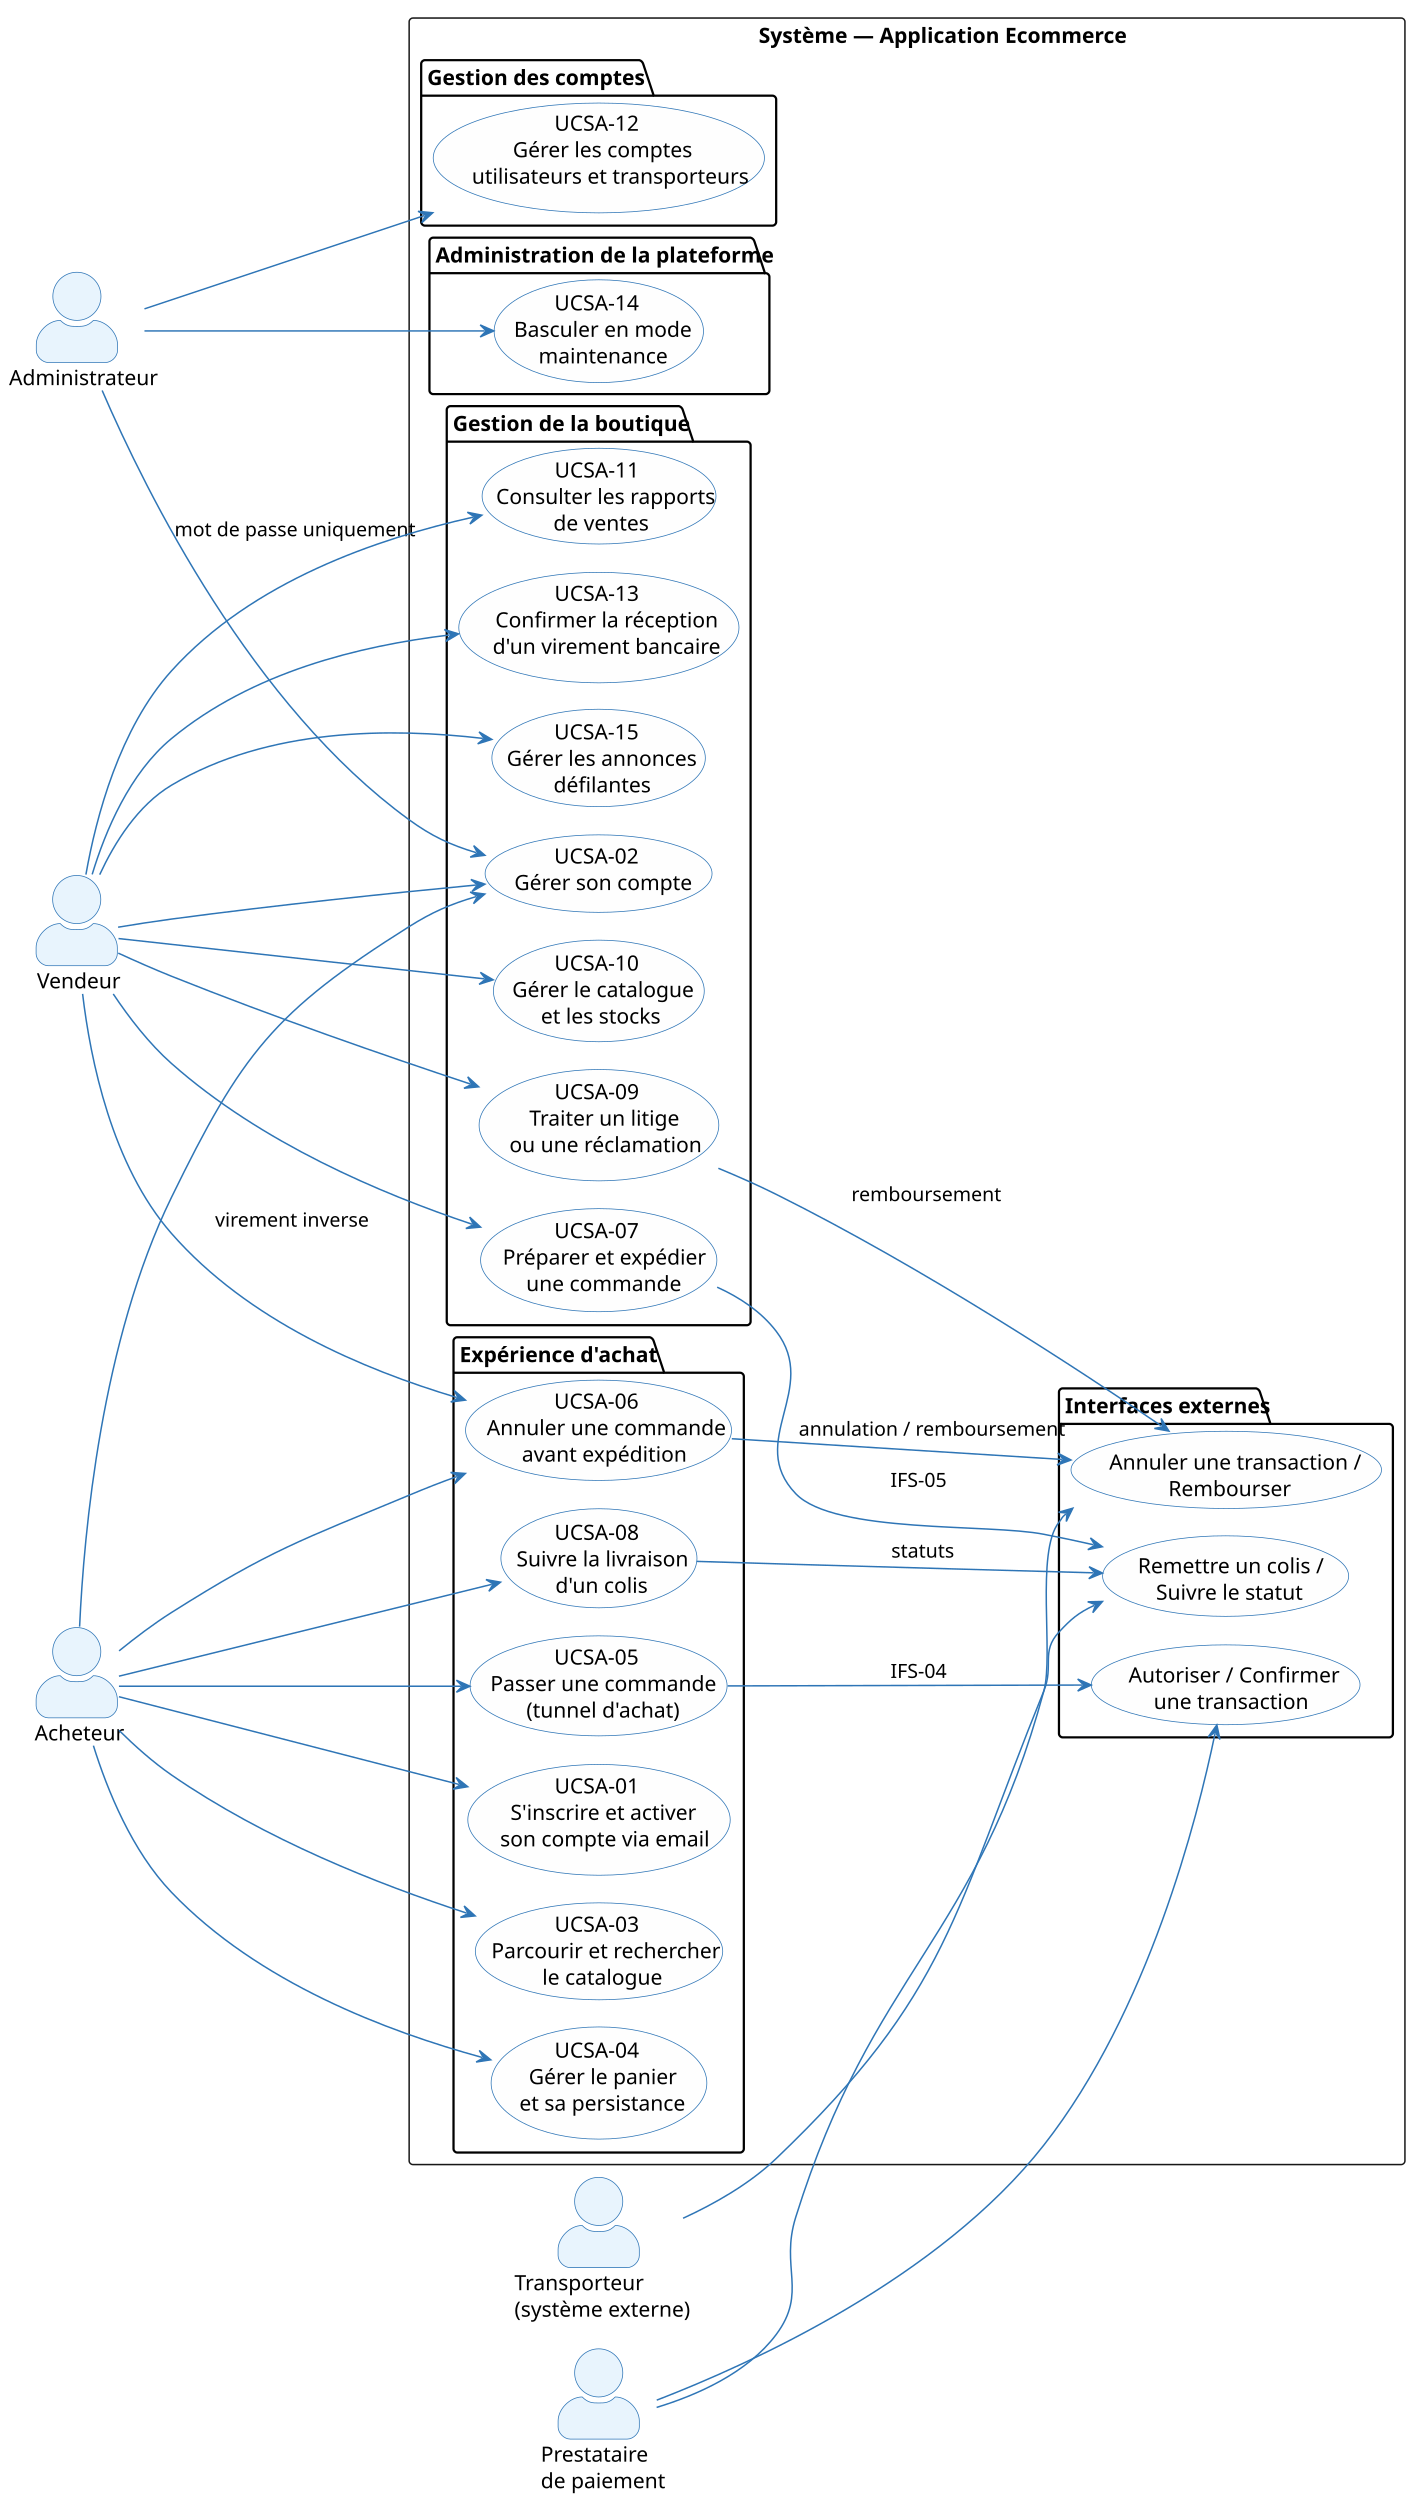
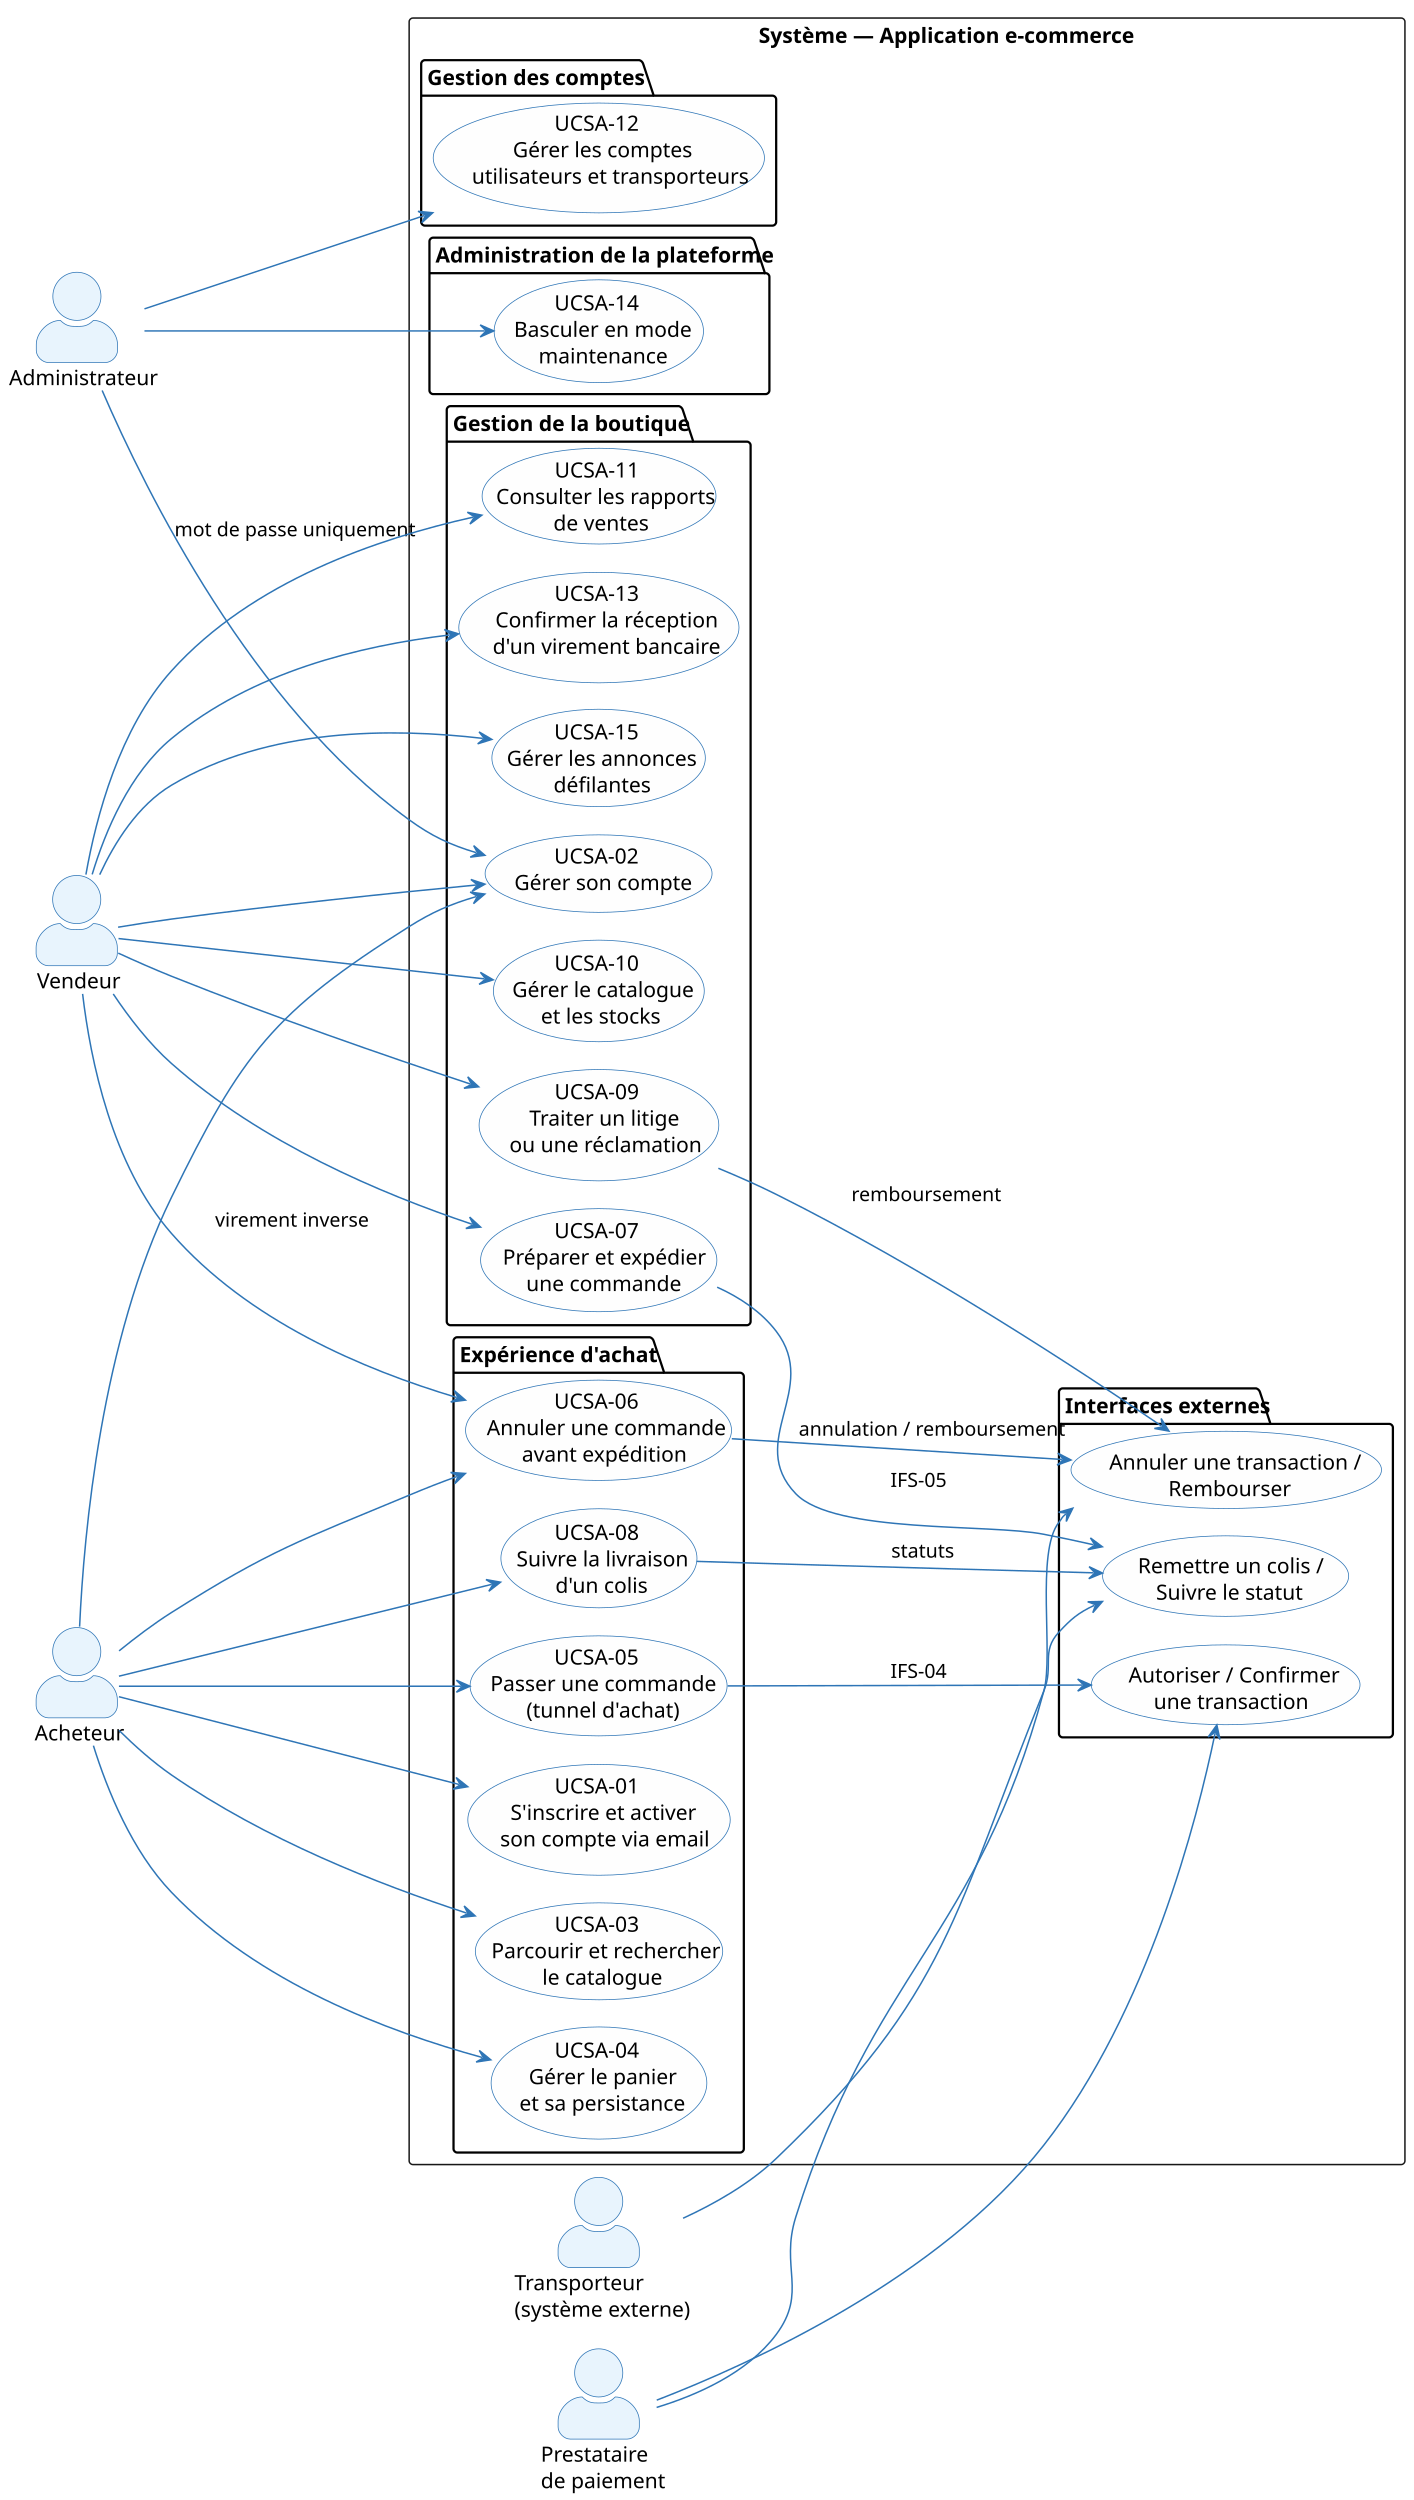
<svg xmlns="http://www.w3.org/2000/svg" contentStyleType="text/css" data-diagram-type="DESCRIPTION" height="1662px" preserveAspectRatio="none" style="width:940px;height:1662px;background:#FFFFFF;" version="1.1" viewBox="0 0 940 1662" width="940px" zoomAndPan="magnify">
  <defs />
  <g>
-     <g class="cluster" data-qualified-name="Syst.me . Application Ecommerce" data-source-line="21" id="ent0007">
+     <g class="cluster" data-qualified-name="Syst.me . Application e-commerce" data-source-line="21" id="ent0007">
      <rect fill="none" height="1427" rx="2.5" ry="2.5" style="stroke:#181818;stroke-width:1;" width="662" x="272" y="12" />
-       <text fill="#000000" font-family="sans-serif" font-size="14" font-weight="bold" lengthAdjust="spacing" textLength="197.251" x="504.375" y="28.533">Système — Application Ecommerce</text>
-     </g>
-     <g class="cluster" data-qualified-name="Syst.me . Application Ecommerce.Gestion des comptes" data-source-line="23" id="ent0008">
+       <text fill="#000000" font-family="sans-serif" font-size="14" font-weight="bold" lengthAdjust="spacing" textLength="197.251" x="504.375" y="28.533">Système — Application e-commerce</text>
+     </g>
+     <g class="cluster" data-qualified-name="Syst.me . Application e-commerce.Gestion des comptes" data-source-line="23" id="ent0008">
      <path d="M282.5,40 L425.093,40 A3.75,3.75 0 0 1 427.593,42.5 L434.593,63.609 L513.5,63.609 A2.5,2.5 0 0 1 516,66.109 L516,147.5 A2.5,2.5 0 0 1 513.5,150 L282.5,150 A2.5,2.5 0 0 1 280,147.5 L280,42.5 A2.5,2.5 0 0 1 282.5,40" fill="none" style="stroke:#000000;stroke-width:1.5;" />
      <line style="stroke:#000000;stroke-width:1.5;" x1="280" x2="434.593" y1="63.609" y2="63.609" />
      <text fill="#000000" font-family="sans-serif" font-size="14" font-weight="bold" lengthAdjust="spacing" textLength="141.593" x="284" y="56.533">Gestion des comptes</text>
    </g>
-     <g class="cluster" data-qualified-name="Syst.me . Application Ecommerce.Administration de la plateforme" data-source-line="27" id="ent0010">
+     <g class="cluster" data-qualified-name="Syst.me . Application e-commerce.Administration de la plateforme" data-source-line="27" id="ent0010">
      <path d="M288,158 L499.034,158 A3.75,3.75 0 0 1 501.534,160.5 L508.534,181.609 L509,181.609 A2.5,2.5 0 0 1 511.5,184.109 L511.5,259.5 A2.5,2.5 0 0 1 509,262 L288,262 A2.5,2.5 0 0 1 285.5,259.5 L285.5,160.5 A2.5,2.5 0 0 1 288,158" fill="none" style="stroke:#000000;stroke-width:1.5;" />
      <line style="stroke:#000000;stroke-width:1.5;" x1="285.5" x2="508.534" y1="181.609" y2="181.609" />
      <text fill="#000000" font-family="sans-serif" font-size="14" font-weight="bold" lengthAdjust="spacing" textLength="210.034" x="289.5" y="174.533">Administration de la plateforme</text>
    </g>
-     <g class="cluster" data-qualified-name="Syst.me . Application Ecommerce.Gestion de la boutique" data-source-line="31" id="ent0012">
+     <g class="cluster" data-qualified-name="Syst.me . Application e-commerce.Gestion de la boutique" data-source-line="31" id="ent0012">
      <path d="M299.5,270 L451.397,270 A3.75,3.75 0 0 1 453.897,272.5 L460.897,293.609 L496.5,293.609 A2.5,2.5 0 0 1 499,296.109 L499,878.5 A2.5,2.5 0 0 1 496.5,881 L299.5,881 A2.5,2.5 0 0 1 297,878.5 L297,272.5 A2.5,2.5 0 0 1 299.5,270" fill="none" style="stroke:#000000;stroke-width:1.5;" />
      <line style="stroke:#000000;stroke-width:1.5;" x1="297" x2="460.897" y1="293.609" y2="293.609" />
      <text fill="#000000" font-family="sans-serif" font-size="14" font-weight="bold" lengthAdjust="spacing" textLength="150.897" x="301" y="286.533">Gestion de la boutique</text>
    </g>
-     <g class="cluster" data-qualified-name="Syst.me . Application Ecommerce.Exp.rience d.achat" data-source-line="41" id="ent0020">
+     <g class="cluster" data-qualified-name="Syst.me . Application e-commerce.Exp.rience d.achat" data-source-line="41" id="ent0020">
      <path d="M304,889 L432.053,889 A3.75,3.75 0 0 1 434.553,891.5 L441.553,912.609 L492,912.609 A2.5,2.5 0 0 1 494.5,915.109 L494.5,1428.5 A2.5,2.5 0 0 1 492,1431 L304,1431 A2.5,2.5 0 0 1 301.5,1428.5 L301.5,891.5 A2.5,2.5 0 0 1 304,889" fill="none" style="stroke:#000000;stroke-width:1.5;" />
      <line style="stroke:#000000;stroke-width:1.5;" x1="301.5" x2="441.553" y1="912.609" y2="912.609" />
      <text fill="#000000" font-family="sans-serif" font-size="14" font-weight="bold" lengthAdjust="spacing" textLength="127.053" x="305.5" y="905.533">Expérience d'achat</text>
    </g>
-     <g class="cluster" data-qualified-name="Syst.me . Application Ecommerce.Interfaces externes" data-source-line="50" id="ent0027">
+     <g class="cluster" data-qualified-name="Syst.me . Application e-commerce.Interfaces externes" data-source-line="50" id="ent0027">
      <path d="M706.5,923 L835.127,923 A3.75,3.75 0 0 1 837.627,925.5 L844.627,946.609 L923.5,946.609 A2.5,2.5 0 0 1 926,949.109 L926,1152.5 A2.5,2.5 0 0 1 923.5,1155 L706.5,1155 A2.5,2.5 0 0 1 704,1152.5 L704,925.5 A2.5,2.5 0 0 1 706.5,923" fill="none" style="stroke:#000000;stroke-width:1.5;" />
      <line style="stroke:#000000;stroke-width:1.5;" x1="704" x2="844.627" y1="946.609" y2="946.609" />
      <text fill="#000000" font-family="sans-serif" font-size="14" font-weight="bold" lengthAdjust="spacing" textLength="127.627" x="708" y="939.533">Interfaces externes</text>
    </g>
    <g class="entity" data-qualified-name="Admin" data-source-line="15" id="ent0002">
      <ellipse cx="51.127" cy="197" fill="#E8F4FD" rx="16" ry="16" style="stroke:#2E75B6;stroke-width:0.5;" />
      <path d="M51.127,217 C55.127,217 58.127,217 62.127,213 C70.127,213 78.127,221 78.127,229 L78.127,233 C78.127,237 74.127,241 70.127,241 L32.127,241 C28.127,241 24.127,237 24.127,233 L24.127,229 C24.127,221 32.127,213 40.127,213 C44.127,217 47.127,217 51.127,217" fill="#E8F4FD" style="stroke:#2E75B6;stroke-width:0.5;" />
      <text fill="#000000" font-family="sans-serif" font-size="14" lengthAdjust="spacing" textLength="90.255" x="6" y="256.033">Administrateur</text>
    </g>
    <g class="entity" data-qualified-name="Vendor" data-source-line="16" id="ent0003">
      <ellipse cx="51" cy="598" fill="#E8F4FD" rx="16" ry="16" style="stroke:#2E75B6;stroke-width:0.5;" />
      <path d="M51,618 C55,618 58,618 62,614 C70,614 78,622 78,630 L78,634 C78,638 74,642 70,642 L32,642 C28,642 24,638 24,634 L24,630 C24,622 32,614 40,614 C44,618 47,618 51,618" fill="#E8F4FD" style="stroke:#2E75B6;stroke-width:0.5;" />
      <text fill="#000000" font-family="sans-serif" font-size="14" lengthAdjust="spacing" textLength="52.931" x="24.535" y="657.033">Vendeur</text>
    </g>
    <g class="entity" data-qualified-name="Buyer" data-source-line="17" id="ent0004">
      <ellipse cx="51.017" cy="1098" fill="#E8F4FD" rx="16" ry="16" style="stroke:#2E75B6;stroke-width:0.5;" />
      <path d="M51.017,1118 C55.017,1118 58.017,1118 62.017,1114 C70.017,1114 78.017,1122 78.017,1130 L78.017,1134 C78.017,1138 74.017,1142 70.017,1142 L32.017,1142 C28.017,1142 24.017,1138 24.017,1134 L24.017,1130 C24.017,1122 32.017,1114 40.017,1114 C44.017,1118 47.017,1118 51.017,1118" fill="#E8F4FD" style="stroke:#2E75B6;stroke-width:0.5;" />
      <text fill="#000000" font-family="sans-serif" font-size="14" lengthAdjust="spacing" textLength="56.034" x="23" y="1157.033">Acheteur</text>
    </g>
    <g class="entity" data-qualified-name="Carrier" data-source-line="18" id="ent0005">
      <ellipse cx="398.017" cy="1463.5" fill="#E8F4FD" rx="16" ry="16" style="stroke:#2E75B6;stroke-width:0.5;" />
      <path d="M398.017,1483.5 C402.017,1483.5 405.017,1483.5 409.017,1479.5 C417.017,1479.5 425.017,1487.5 425.017,1495.5 L425.017,1499.5 C425.017,1503.5 421.017,1507.5 417.017,1507.5 L379.017,1507.5 C375.017,1507.5 371.017,1503.5 371.017,1499.5 L371.017,1495.5 C371.017,1487.5 379.017,1479.5 387.017,1479.5 C391.017,1483.5 394.017,1483.5 398.017,1483.5" fill="#E8F4FD" style="stroke:#2E75B6;stroke-width:0.5;" />
      <text fill="#000000" font-family="sans-serif" font-size="14" lengthAdjust="spacing" textLength="80.144" x="342" y="1522.533">Transporteur</text>
      <text fill="#000000" font-family="sans-serif" font-size="14" lengthAdjust="spacing" textLength="112.034" x="342" y="1540.143">(système externe)</text>
    </g>
    <g class="entity" data-qualified-name="Payment" data-source-line="19" id="ent0006">
      <ellipse cx="398.027" cy="1577.5" fill="#E8F4FD" rx="16" ry="16" style="stroke:#2E75B6;stroke-width:0.5;" />
      <path d="M398.027,1597.5 C402.027,1597.5 405.027,1597.5 409.027,1593.5 C417.027,1593.5 425.027,1601.5 425.027,1609.5 L425.027,1613.5 C425.027,1617.5 421.027,1621.5 417.027,1621.5 L379.027,1621.5 C375.027,1621.5 371.027,1617.5 371.027,1613.5 L371.027,1609.5 C371.027,1601.5 379.027,1593.5 387.027,1593.5 C391.027,1597.5 394.027,1597.5 398.027,1597.5" fill="#E8F4FD" style="stroke:#2E75B6;stroke-width:0.5;" />
      <text fill="#000000" font-family="sans-serif" font-size="14" lengthAdjust="spacing" textLength="67.696" x="359.5" y="1636.533">Prestataire</text>
      <text fill="#000000" font-family="sans-serif" font-size="14" lengthAdjust="spacing" textLength="77.055" x="359.5" y="1654.143">de paiement</text>
    </g>
-     <g class="entity" data-qualified-name="Syst.me . Application Ecommerce.Gestion des comptes.UC12" data-source-line="24" id="ent0009">
+     <g class="entity" data-qualified-name="Syst.me . Application e-commerce.Gestion des comptes.UC12" data-source-line="24" id="ent0009">
      <ellipse cx="398.107" cy="105.01" fill="#FEFEFE" rx="110.107" ry="36.51" style="stroke:#2E75B6;stroke-width:0.5;" />
      <text fill="#000000" font-family="sans-serif" font-size="14" lengthAdjust="spacing" textLength="59.131" x="368.542" y="86.911">UCSA-12</text>
      <text fill="#000000" font-family="sans-serif" font-size="14" lengthAdjust="spacing" textLength="114.372" x="340.921" y="104.521">Gérer les comptes</text>
      <text fill="#000000" font-family="sans-serif" font-size="14" lengthAdjust="spacing" textLength="168.855" x="313.68" y="122.13">utilisateurs et transporteurs</text>
    </g>
-     <g class="entity" data-qualified-name="Syst.me . Application Ecommerce.Administration de la plateforme.UC14" data-source-line="28" id="ent0011">
+     <g class="entity" data-qualified-name="Syst.me . Application e-commerce.Administration de la plateforme.UC14" data-source-line="28" id="ent0011">
      <ellipse cx="398.089" cy="220.175" fill="#FEFEFE" rx="69.59" ry="34.175" style="stroke:#2E75B6;stroke-width:0.5;" />
      <text fill="#000000" font-family="sans-serif" font-size="14" lengthAdjust="spacing" textLength="59.131" x="368.524" y="206.351">UCSA-14</text>
      <text fill="#000000" font-family="sans-serif" font-size="14" lengthAdjust="spacing" textLength="112.841" x="341.669" y="223.96">Basculer en mode</text>
      <text fill="#000000" font-family="sans-serif" font-size="14" lengthAdjust="spacing" textLength="80.165" x="358.007" y="241.569">maintenance</text>
    </g>
-     <g class="entity" data-qualified-name="Syst.me . Application Ecommerce.Gestion de la boutique.UC02" data-source-line="32" id="ent0013">
+     <g class="entity" data-qualified-name="Syst.me . Application e-commerce.Gestion de la boutique.UC02" data-source-line="32" id="ent0013">
      <ellipse cx="397.938" cy="580.769" fill="#FEFEFE" rx="75.438" ry="25.768" style="stroke:#2E75B6;stroke-width:0.5;" />
      <text fill="#000000" font-family="sans-serif" font-size="14" lengthAdjust="spacing" textLength="59.131" x="368.372" y="574.092">UCSA-02</text>
      <text fill="#000000" font-family="sans-serif" font-size="14" lengthAdjust="spacing" textLength="112.048" x="341.914" y="591.702">Gérer son compte</text>
    </g>
-     <g class="entity" data-qualified-name="Syst.me . Application Ecommerce.Gestion de la boutique.UC10" data-source-line="33" id="ent0014">
+     <g class="entity" data-qualified-name="Syst.me . Application e-commerce.Gestion de la boutique.UC10" data-source-line="33" id="ent0014">
      <ellipse cx="398.099" cy="658.776" fill="#FEFEFE" rx="70.099" ry="33.776" style="stroke:#2E75B6;stroke-width:0.5;" />
      <text fill="#000000" font-family="sans-serif" font-size="14" lengthAdjust="spacing" textLength="59.131" x="368.533" y="645.258">UCSA-10</text>
      <text fill="#000000" font-family="sans-serif" font-size="14" lengthAdjust="spacing" textLength="115.179" x="340.509" y="662.867">Gérer le catalogue</text>
      <text fill="#000000" font-family="sans-serif" font-size="14" lengthAdjust="spacing" textLength="77.027" x="359.585" y="680.477">et les stocks</text>
    </g>
-     <g class="entity" data-qualified-name="Syst.me . Application Ecommerce.Gestion de la boutique.UC07" data-source-line="34" id="ent0015">
+     <g class="entity" data-qualified-name="Syst.me . Application e-commerce.Gestion de la boutique.UC07" data-source-line="34" id="ent0015">
      <ellipse cx="398.037" cy="837.766" fill="#FEFEFE" rx="78.537" ry="34.267" style="stroke:#2E75B6;stroke-width:0.5;" />
      <text fill="#000000" font-family="sans-serif" font-size="14" lengthAdjust="spacing" textLength="59.131" x="368.471" y="823.104">UCSA-07</text>
      <text fill="#000000" font-family="sans-serif" font-size="14" lengthAdjust="spacing" textLength="127.627" x="334.223" y="840.713">Préparer et expédier</text>
      <text fill="#000000" font-family="sans-serif" font-size="14" lengthAdjust="spacing" textLength="96.503" x="349.785" y="858.323">une commande</text>
    </g>
-     <g class="entity" data-qualified-name="Syst.me . Application Ecommerce.Gestion de la boutique.UC09" data-source-line="35" id="ent0016">
+     <g class="entity" data-qualified-name="Syst.me . Application e-commerce.Gestion de la boutique.UC09" data-source-line="35" id="ent0016">
      <ellipse cx="398.18" cy="748.02" fill="#FEFEFE" rx="79.68" ry="37.02" style="stroke:#2E75B6;stroke-width:0.5;" />
      <text fill="#000000" font-family="sans-serif" font-size="14" lengthAdjust="spacing" textLength="59.131" x="368.615" y="730.74">UCSA-09</text>
      <text fill="#000000" font-family="sans-serif" font-size="14" lengthAdjust="spacing" textLength="92.593" x="351.884" y="748.349">Traiter un litige</text>
      <text fill="#000000" font-family="sans-serif" font-size="14" lengthAdjust="spacing" textLength="119.075" x="338.643" y="765.958">ou une réclamation</text>
    </g>
-     <g class="entity" data-qualified-name="Syst.me . Application Ecommerce.Gestion de la boutique.UC11" data-source-line="36" id="ent0017">
+     <g class="entity" data-qualified-name="Syst.me . Application e-commerce.Gestion de la boutique.UC11" data-source-line="36" id="ent0017">
      <ellipse cx="398.244" cy="329.832" fill="#FEFEFE" rx="77.744" ry="31.832" style="stroke:#2E75B6;stroke-width:0.5;" />
      <text fill="#000000" font-family="sans-serif" font-size="14" lengthAdjust="spacing" textLength="59.131" x="368.679" y="317.461">UCSA-11</text>
      <text fill="#000000" font-family="sans-serif" font-size="14" lengthAdjust="spacing" textLength="136.951" x="329.769" y="335.07">Consulter les rapports</text>
      <text fill="#000000" font-family="sans-serif" font-size="14" lengthAdjust="spacing" textLength="60.71" x="367.889" y="352.68">de ventes</text>
    </g>
-     <g class="entity" data-qualified-name="Syst.me . Application Ecommerce.Gestion de la boutique.UC13" data-source-line="37" id="ent0018">
+     <g class="entity" data-qualified-name="Syst.me . Application e-commerce.Gestion de la boutique.UC13" data-source-line="37" id="ent0018">
      <ellipse cx="398.139" cy="417.225" fill="#FEFEFE" rx="93.139" ry="36.725" style="stroke:#2E75B6;stroke-width:0.5;" />
      <text fill="#000000" font-family="sans-serif" font-size="14" lengthAdjust="spacing" textLength="59.131" x="368.574" y="399.475">UCSA-13</text>
      <text fill="#000000" font-family="sans-serif" font-size="14" lengthAdjust="spacing" textLength="137.724" x="329.277" y="417.084">Confirmer la réception</text>
      <text fill="#000000" font-family="sans-serif" font-size="14" lengthAdjust="spacing" textLength="141.196" x="327.541" y="434.694">d'un virement bancaire</text>
    </g>
-     <g class="entity" data-qualified-name="Syst.me . Application Ecommerce.Gestion de la boutique.UC15" data-source-line="38" id="ent0019">
+     <g class="entity" data-qualified-name="Syst.me . Application e-commerce.Gestion de la boutique.UC15" data-source-line="38" id="ent0019">
      <ellipse cx="397.955" cy="503.883" fill="#FEFEFE" rx="70.955" ry="32.383" style="stroke:#2E75B6;stroke-width:0.5;" />
      <text fill="#000000" font-family="sans-serif" font-size="14" lengthAdjust="spacing" textLength="59.131" x="368.39" y="491.536">UCSA-15</text>
      <text fill="#000000" font-family="sans-serif" font-size="14" lengthAdjust="spacing" textLength="122.179" x="336.866" y="509.145">Gérer les annonces</text>
      <text fill="#000000" font-family="sans-serif" font-size="14" lengthAdjust="spacing" textLength="59.931" x="367.99" y="526.755">défilantes</text>
    </g>
-     <g class="entity" data-qualified-name="Syst.me . Application Ecommerce.Exp.rience d.achat.UC01" data-source-line="42" id="ent0021">
+     <g class="entity" data-qualified-name="Syst.me . Application e-commerce.Exp.rience d.achat.UC01" data-source-line="42" id="ent0021">
      <ellipse cx="398.225" cy="1209.835" fill="#FEFEFE" rx="87.225" ry="36.836" style="stroke:#2E75B6;stroke-width:0.5;" />
      <text fill="#000000" font-family="sans-serif" font-size="14" lengthAdjust="spacing" textLength="59.131" x="368.66" y="1192.263">UCSA-01</text>
      <text fill="#000000" font-family="sans-serif" font-size="14" lengthAdjust="spacing" textLength="117.817" x="339.317" y="1209.872">S'inscrire et activer</text>
      <text fill="#000000" font-family="sans-serif" font-size="14" lengthAdjust="spacing" textLength="131.503" x="332.474" y="1227.481">son compte via email</text>
    </g>
-     <g class="entity" data-qualified-name="Syst.me . Application Ecommerce.Exp.rience d.achat.UC03" data-source-line="43" id="ent0022">
+     <g class="entity" data-qualified-name="Syst.me . Application e-commerce.Exp.rience d.achat.UC03" data-source-line="43" id="ent0022">
      <ellipse cx="398.23" cy="1297.236" fill="#FEFEFE" rx="82.23" ry="32.236" style="stroke:#2E75B6;stroke-width:0.5;" />
      <text fill="#000000" font-family="sans-serif" font-size="14" lengthAdjust="spacing" textLength="59.131" x="368.665" y="1284.221">UCSA-03</text>
      <text fill="#000000" font-family="sans-serif" font-size="14" lengthAdjust="spacing" textLength="143.165" x="326.648" y="1301.831">Parcourir et rechercher</text>
      <text fill="#000000" font-family="sans-serif" font-size="14" lengthAdjust="spacing" textLength="75.503" x="360.479" y="1319.44">le catalogue</text>
    </g>
-     <g class="entity" data-qualified-name="Syst.me . Application Ecommerce.Exp.rience d.achat.UC04" data-source-line="44" id="ent0023">
+     <g class="entity" data-qualified-name="Syst.me . Application e-commerce.Exp.rience d.achat.UC04" data-source-line="44" id="ent0023">
      <ellipse cx="398.204" cy="1384.794" fill="#FEFEFE" rx="71.704" ry="37.294" style="stroke:#2E75B6;stroke-width:0.5;" />
      <text fill="#000000" font-family="sans-serif" font-size="14" lengthAdjust="spacing" textLength="59.131" x="368.638" y="1367.947">UCSA-04</text>
      <text fill="#000000" font-family="sans-serif" font-size="14" lengthAdjust="spacing" textLength="93.379" x="351.514" y="1385.557">Gérer le panier</text>
      <text fill="#000000" font-family="sans-serif" font-size="14" lengthAdjust="spacing" textLength="105.834" x="345.286" y="1403.166">et sa persistance</text>
    </g>
-     <g class="entity" data-qualified-name="Syst.me . Application Ecommerce.Exp.rience d.achat.UC05" data-source-line="45" id="ent0024">
+     <g class="entity" data-qualified-name="Syst.me . Application e-commerce.Exp.rience d.achat.UC05" data-source-line="45" id="ent0024">
      <ellipse cx="397.943" cy="1120.753" fill="#FEFEFE" rx="85.443" ry="33.253" style="stroke:#2E75B6;stroke-width:0.5;" />
      <text fill="#000000" font-family="sans-serif" font-size="14" lengthAdjust="spacing" textLength="59.131" x="368.378" y="1106.622">UCSA-05</text>
      <text fill="#000000" font-family="sans-serif" font-size="14" lengthAdjust="spacing" textLength="143.965" x="325.961" y="1124.231">Passer une commande</text>
      <text fill="#000000" font-family="sans-serif" font-size="14" lengthAdjust="spacing" textLength="96.065" x="349.91" y="1141.84">(tunnel d'achat)</text>
    </g>
-     <g class="entity" data-qualified-name="Syst.me . Application Ecommerce.Exp.rience d.achat.UC06" data-source-line="46" id="ent0025">
+     <g class="entity" data-qualified-name="Syst.me . Application e-commerce.Exp.rience d.achat.UC06" data-source-line="46" id="ent0025">
      <ellipse cx="397.907" cy="950.853" fill="#FEFEFE" rx="88.407" ry="33.353" style="stroke:#2E75B6;stroke-width:0.5;" />
      <text fill="#000000" font-family="sans-serif" font-size="14" lengthAdjust="spacing" textLength="59.131" x="368.341" y="936.486">UCSA-06</text>
      <text fill="#000000" font-family="sans-serif" font-size="14" lengthAdjust="spacing" textLength="148.648" x="323.583" y="954.095">Annuler une commande</text>
      <text fill="#000000" font-family="sans-serif" font-size="14" lengthAdjust="spacing" textLength="101.965" x="346.925" y="971.705">avant expédition</text>
    </g>
-     <g class="entity" data-qualified-name="Syst.me . Application Ecommerce.Exp.rience d.achat.UC08" data-source-line="47" id="ent0026">
+     <g class="entity" data-qualified-name="Syst.me . Application e-commerce.Exp.rience d.achat.UC08" data-source-line="47" id="ent0026">
      <ellipse cx="398.174" cy="1035.938" fill="#FEFEFE" rx="65.174" ry="32.938" style="stroke:#2E75B6;stroke-width:0.5;" />
      <text fill="#000000" font-family="sans-serif" font-size="14" lengthAdjust="spacing" textLength="59.131" x="368.609" y="1023.711">UCSA-08</text>
      <text fill="#000000" font-family="sans-serif" font-size="14" lengthAdjust="spacing" textLength="109.71" x="343.319" y="1041.32">Suivre la livraison</text>
      <text fill="#000000" font-family="sans-serif" font-size="14" lengthAdjust="spacing" textLength="57.928" x="369.21" y="1058.93">d'un colis</text>
    </g>
-     <g class="entity" data-qualified-name="Syst.me . Application Ecommerce.Interfaces externes.UC_P1" data-source-line="51" id="ent0028">
+     <g class="entity" data-qualified-name="Syst.me . Application e-commerce.Interfaces externes.UC_P1" data-source-line="51" id="ent0028">
      <ellipse cx="814.83" cy="1120.043" fill="#FEFEFE" rx="89.33" ry="26.543" style="stroke:#2E75B6;stroke-width:0.5;" />
      <text fill="#000000" font-family="sans-serif" font-size="14" lengthAdjust="spacing" textLength="129.144" x="750.257" y="1118.526">Autoriser / Confirmer</text>
      <text fill="#000000" font-family="sans-serif" font-size="14" lengthAdjust="spacing" textLength="95.731" x="766.964" y="1136.136">une transaction</text>
    </g>
-     <g class="entity" data-qualified-name="Syst.me . Application Ecommerce.Interfaces externes.UC_P3" data-source-line="52" id="ent0029">
+     <g class="entity" data-qualified-name="Syst.me . Application e-commerce.Interfaces externes.UC_P3" data-source-line="52" id="ent0029">
      <ellipse cx="815.215" cy="977.175" fill="#FEFEFE" rx="103.215" ry="25.675" style="stroke:#2E75B6;stroke-width:0.5;" />
      <text fill="#000000" font-family="sans-serif" font-size="14" lengthAdjust="spacing" textLength="155.654" x="737.388" y="976.999">Annuler une transaction /</text>
      <text fill="#000000" font-family="sans-serif" font-size="14" lengthAdjust="spacing" textLength="77.027" x="776.702" y="994.609">Rembourser</text>
    </g>
-     <g class="entity" data-qualified-name="Syst.me . Application Ecommerce.Interfaces externes.UC_C" data-source-line="53" id="ent0030">
+     <g class="entity" data-qualified-name="Syst.me . Application e-commerce.Interfaces externes.UC_C" data-source-line="53" id="ent0030">
      <ellipse cx="814.797" cy="1047.778" fill="#FEFEFE" rx="81.797" ry="26.778" style="stroke:#2E75B6;stroke-width:0.5;" />
      <text fill="#000000" font-family="sans-serif" font-size="14" lengthAdjust="spacing" textLength="116.71" x="756.442" y="1045.909">Remettre un colis /</text>
      <text fill="#000000" font-family="sans-serif" font-size="14" lengthAdjust="spacing" textLength="92.6" x="768.497" y="1063.518">Suivre le statut</text>
    </g>
    <g class="link" data-entity-1="ent0002" data-entity-2="ent0009" data-link-type="dependency" id="lnk31">
      <polygon fill="#2E75B6" points="287.697,141.434,277.894,140.486,282.953,143.016,280.424,148.075,287.697,141.434" style="stroke:#2E75B6;stroke-width:1;" />
      <path d="M96.045,205.318 C144.093,189.302 217.123,164.959 282.005,143.332" fill="none" style="stroke:#2E75B6;stroke-width:1;" />
    </g>
    <g class="link" data-entity-1="ent0002" data-entity-2="ent0013" data-link-type="dependency" id="lnk32">
      <polygon fill="#2E75B6" points="322.374,568.6,314.907,562.177,317.586,567.16,312.603,569.838,322.374,568.6" style="stroke:#2E75B6;stroke-width:1;" />
      <path d="M67.908,259.583 C97.544,328.249 167.799,469.333 272,545 C286.802,555.748 299.005,561.571 316.628,566.872" fill="none" style="stroke:#2E75B6;stroke-width:1;" />
      <text fill="#000000" font-family="sans-serif" font-size="13" lengthAdjust="spacing" textLength="149.595" x="116" y="356.495">mot de passe uniquement</text>
    </g>
    <g class="link" data-entity-1="ent0002" data-entity-2="ent0011" data-link-type="dependency" id="lnk33">
      <polygon fill="#2E75B6" points="328.234,220,319.234,216,323.234,220,319.234,224,328.234,220" style="stroke:#2E75B6;stroke-width:1;" />
      <path d="M96.045,220 C154.72,220 253.139,220 322.234,220" fill="none" style="stroke:#2E75B6;stroke-width:1;" />
    </g>
    <g class="link" data-entity-1="ent0003" data-entity-2="ent0013" data-link-type="dependency" id="lnk34">
      <polygon fill="#2E75B6" points="322.387,587.794,313.047,584.671,317.41,588.271,313.81,592.634,322.387,587.794" style="stroke:#2E75B6;stroke-width:1;" />
      <path d="M78.504,616.401 C89.47,614.582 102.328,612.559 114,611 C184.52,601.582 259.276,593.839 316.414,588.366" fill="none" style="stroke:#2E75B6;stroke-width:1;" />
    </g>
    <g class="link" data-entity-1="ent0003" data-entity-2="ent0014" data-link-type="dependency" id="lnk35">
      <polygon fill="#2E75B6" points="327.876,651.386,319.368,646.425,322.906,650.839,318.492,654.377,327.876,651.386" style="stroke:#2E75B6;stroke-width:1;" />
      <path d="M78.784,623.95 C131.742,629.783 245.362,642.298 321.912,650.73" fill="none" style="stroke:#2E75B6;stroke-width:1;" />
    </g>
    <g class="link" data-entity-1="ent0003" data-entity-2="ent0015" data-link-type="dependency" id="lnk36">
      <polygon fill="#2E75B6" points="319.492,815.777,312.233,809.12,314.752,814.185,309.687,816.704,319.492,815.777" style="stroke:#2E75B6;stroke-width:1;" />
      <path d="M75.284,660.782 C85.757,676.456 99.118,693.822 114,707 C173.685,759.851 252.652,793.334 313.804,813.867" fill="none" style="stroke:#2E75B6;stroke-width:1;" />
    </g>
    <g class="link" data-entity-1="ent0003" data-entity-2="ent0016" data-link-type="dependency" id="lnk37">
      <polygon fill="#2E75B6" points="318.238,722.51,310.959,715.876,313.494,720.933,308.436,723.468,318.238,722.51" style="stroke:#2E75B6;stroke-width:1;" />
      <path d="M78.635,633.646 C89.509,638.647 102.266,644.308 114,649 C182.147,676.247 255.383,701.62 312.545,720.618" fill="none" style="stroke:#2E75B6;stroke-width:1;" />
    </g>
    <g class="link" data-entity-1="ent0003" data-entity-2="ent0017" data-link-type="dependency" id="lnk38">
      <polygon fill="#2E75B6" points="320.335,342.491,310.678,340.558,315.457,343.586,312.429,348.364,320.335,342.491" style="stroke:#2E75B6;stroke-width:1;" />
      <path d="M57.107,581.419 C63.969,542.71 79.561,484.171 114,446 C167.711,386.469 250.665,358.121 314.481,343.805" fill="none" style="stroke:#2E75B6;stroke-width:1;" />
    </g>
    <g class="link" data-entity-1="ent0003" data-entity-2="ent0018" data-link-type="dependency" id="lnk39">
      <polygon fill="#2E75B6" points="304.831,421.409,295.417,418.514,299.867,422.007,296.374,426.457,304.831,421.409" style="stroke:#2E75B6;stroke-width:1;" />
      <path d="M61.282,581.297 C70.099,552.206 86.247,513.941 114,491 C167.527,446.753 238.664,429.38 298.874,422.127" fill="none" style="stroke:#2E75B6;stroke-width:1;" />
    </g>
    <g class="link" data-entity-1="ent0003" data-entity-2="ent0019" data-link-type="dependency" id="lnk40">
      <polygon fill="#2E75B6" points="326.957,491.567,318.478,486.557,321.991,490.991,317.557,494.504,326.957,491.567" style="stroke:#2E75B6;stroke-width:1;" />
      <path d="M66.276,581.466 C76.201,560.038 91.701,535.288 114,522 C178.389,483.63 260.327,483.842 320.997,490.876" fill="none" style="stroke:#2E75B6;stroke-width:1;" />
    </g>
    <g class="link" data-entity-1="ent0003" data-entity-2="ent0025" data-link-type="dependency" id="lnk41">
      <polygon fill="#2E75B6" points="309.428,930.797,301.954,924.383,304.638,929.362,299.659,932.047,309.428,930.797" style="stroke:#2E75B6;stroke-width:1;" />
      <path d="M54.92,660.743 C60.092,704.563 74.407,774.825 114,820 C164.851,878.02 241.03,910.317 303.68,929.076" fill="none" style="stroke:#2E75B6;stroke-width:1;" />
      <text fill="#000000" font-family="sans-serif" font-size="13" lengthAdjust="spacing" textLength="95.367" x="143" y="815.495">virement inverse</text>
    </g>
    <g class="link" data-entity-1="ent0004" data-entity-2="ent0021" data-link-type="dependency" id="lnk42">
      <polygon fill="#2E75B6" points="310.95,1187.802,303.234,1181.68,306.108,1186.553,301.236,1189.427,310.95,1187.802" style="stroke:#2E75B6;stroke-width:1;" />
      <path d="M79.072,1127.984 C128.394,1140.707 229.01,1166.664 305.14,1186.303" fill="none" style="stroke:#2E75B6;stroke-width:1;" />
    </g>
    <g class="link" data-entity-1="ent0004" data-entity-2="ent0013" data-link-type="dependency" id="lnk43">
      <polygon fill="#2E75B6" points="322.301,594.362,312.538,593.067,317.505,595.774,314.797,600.741,322.301,594.362" style="stroke:#2E75B6;stroke-width:1;" />
      <path d="M52.921,1081.389 C55.81,1018 67.478,891.222 114,796 C160.727,700.356 181.908,672.697 272,616 C287.163,606.457 299.208,601.161 316.545,596.057" fill="none" style="stroke:#2E75B6;stroke-width:1;" />
    </g>
    <g class="link" data-entity-1="ent0004" data-entity-2="ent0022" data-link-type="dependency" id="lnk44">
      <polygon fill="#2E75B6" points="315.889,1273.687,308.578,1267.087,311.136,1272.132,306.091,1274.691,315.889,1273.687" style="stroke:#2E75B6;stroke-width:1;" />
      <path d="M79.083,1150.315 C89.397,1160.488 101.652,1171.471 114,1180 C176.226,1222.982 250.976,1252.457 310.186,1271.822" fill="none" style="stroke:#2E75B6;stroke-width:1;" />
    </g>
    <g class="link" data-entity-1="ent0004" data-entity-2="ent0023" data-link-type="dependency" id="lnk45">
      <polygon fill="#2E75B6" points="326.254,1369.368,318.631,1363.131,321.432,1368.046,316.517,1370.846,326.254,1369.368" style="stroke:#2E75B6;stroke-width:1;" />
      <path d="M62.097,1160.51 C71.41,1190.334 87.824,1230.654 114,1258 C171.626,1318.202 257.208,1350.442 320.467,1367.781" fill="none" style="stroke:#2E75B6;stroke-width:1;" />
    </g>
    <g class="link" data-entity-1="ent0004" data-entity-2="ent0024" data-link-type="dependency" id="lnk46">
      <polygon fill="#2E75B6" points="312.417,1121,303.417,1117,307.417,1121,303.417,1125,312.417,1121" style="stroke:#2E75B6;stroke-width:1;" />
      <path d="M79.072,1121 C128.712,1121 230.194,1121 306.417,1121" fill="none" style="stroke:#2E75B6;stroke-width:1;" />
    </g>
    <g class="link" data-entity-1="ent0004" data-entity-2="ent0025" data-link-type="dependency" id="lnk47">
      <polygon fill="#2E75B6" points="309.384,979.552,299.56,978.855,304.683,981.254,302.284,986.377,309.384,979.552" style="stroke:#2E75B6;stroke-width:1;" />
      <path d="M79.166,1097.505 C89.685,1088.957 102.055,1079.551 114,1072 C180.197,1030.157 199.716,1024.132 272,994 C283.968,989.011 291.101,986.173 303.742,981.595" fill="none" style="stroke:#2E75B6;stroke-width:1;" />
    </g>
    <g class="link" data-entity-1="ent0004" data-entity-2="ent0026" data-link-type="dependency" id="lnk48">
      <polygon fill="#2E75B6" points="332.759,1051.828,323.063,1050.097,327.904,1053.024,324.977,1057.864,332.759,1051.828" style="stroke:#2E75B6;stroke-width:1;" />
      <path d="M79.072,1114.33 C133.318,1100.965 250.815,1072.017 326.933,1053.263" fill="none" style="stroke:#2E75B6;stroke-width:1;" />
    </g>
    <g class="link" data-entity-1="ent0024" data-entity-2="ent0028" data-link-type="dependency" id="lnk49">
      <polygon fill="#2E75B6" points="725.444,1120.213,716.434,1116.235,720.444,1120.225,716.453,1124.235,725.444,1120.213" style="stroke:#2E75B6;stroke-width:1;" />
      <path d="M483.732,1120.796 C554.14,1120.626 647.996,1120.4 719.444,1120.228" fill="none" style="stroke:#2E75B6;stroke-width:1;" />
      <text fill="#000000" font-family="sans-serif" font-size="13" lengthAdjust="spacing" textLength="39.013" x="592" y="1115.495">IFS-04</text>
    </g>
    <g class="link" data-entity-1="ent0025" data-entity-2="ent0029" data-link-type="dependency" id="lnk50">
      <polygon fill="#2E75B6" points="711.986,970.609,703.254,966.054,706.996,970.296,702.754,974.038,711.986,970.609" style="stroke:#2E75B6;stroke-width:1;" />
      <path d="M486.504,956.482 C552.376,960.609 636.841,965.901 705.998,970.234" fill="none" style="stroke:#2E75B6;stroke-width:1;" />
      <text fill="#000000" font-family="sans-serif" font-size="13" lengthAdjust="spacing" textLength="161.872" x="531" y="954.495">annulation / remboursement</text>
    </g>
    <g class="link" data-entity-1="ent0016" data-entity-2="ent0029" data-link-type="dependency" id="lnk51">
      <polygon fill="#2E75B6" points="777.118,951.4,771.934,943.026,772.987,948.584,767.429,949.636,777.118,951.4" style="stroke:#2E75B6;stroke-width:1;" />
      <path d="M477.561,776.678 C490.572,782.054 503.793,787.912 516,794 C614.065,842.911 717.032,910.447 772.16,948.021" fill="none" style="stroke:#2E75B6;stroke-width:1;" />
      <text fill="#000000" font-family="sans-serif" font-size="13" lengthAdjust="spacing" textLength="91.038" x="566" y="798.495">remboursement</text>
    </g>
    <g class="link" data-entity-1="ent0015" data-entity-2="ent0030" data-link-type="dependency" id="lnk52">
      <polygon fill="#2E75B6" points="732.827,1028.283,724.928,1022.4,727.949,1027.183,723.167,1030.204,732.827,1028.283" style="stroke:#2E75B6;stroke-width:1;" />
      <path d="M476.773,855.725 C491.829,862.545 506.008,871.973 516,885 C545.424,923.361 495.546,958.097 529,993 C554.709,1019.823 657.555,1012.775 694,1020 C706.591,1022.496 714.018,1024.04 726.974,1026.963" fill="none" style="stroke:#2E75B6;stroke-width:1;" />
      <text fill="#000000" font-family="sans-serif" font-size="13" lengthAdjust="spacing" textLength="39.013" x="592" y="988.495">IFS-05</text>
    </g>
    <g class="link" data-entity-1="ent0026" data-entity-2="ent0030" data-link-type="dependency" id="lnk53">
      <polygon fill="#2E75B6" points="732.92,1045.782,724.033,1041.535,727.922,1045.644,723.813,1049.532,732.92,1045.782" style="stroke:#2E75B6;stroke-width:1;" />
      <path d="M463.138,1038.008 C484.128,1038.656 507.558,1039.369 529,1040 C597.773,1042.023 669.888,1044.042 726.922,1045.617" fill="none" style="stroke:#2E75B6;stroke-width:1;" />
      <text fill="#000000" font-family="sans-serif" font-size="13" lengthAdjust="spacing" textLength="38.295" x="592.5" y="1035.495">statuts</text>
    </g>
    <g class="link" data-entity-1="ent0006" data-entity-2="ent0028" data-link-type="dependency" id="lnk54">
      <polygon fill="#2E75B6" points="808.949,1146.733,803.2,1154.729,807.931,1151.628,811.032,1156.359,808.949,1146.733" style="stroke:#2E75B6;stroke-width:1;" />
      <path d="M436.598,1595.623 C499.139,1571.482 624.52,1514.739 694,1426 C763.479,1337.263 795.954,1209.191 807.727,1152.607" fill="none" style="stroke:#2E75B6;stroke-width:1;" />
    </g>
    <g class="link" data-entity-1="ent0006" data-entity-2="ent0029" data-link-type="dependency" id="lnk55">
      <polygon fill="#2E75B6" points="713.211,1002.648,703.741,1005.351,709.375,1005.855,708.872,1011.489,713.211,1002.648" style="stroke:#2E75B6;stroke-width:1;" />
      <path d="M436.522,1600.452 C462.907,1592.436 496.806,1577.71 516,1552 C537.025,1523.838 518.519,1507.545 529,1474 C580.288,1309.851 648.993,1289.981 694,1124 C700.539,1099.883 688.368,1031.494 704,1012 C706.758,1008.56 705.251,1009.302 708.608,1006.496" fill="none" style="stroke:#2E75B6;stroke-width:1;" />
    </g>
    <g class="link" data-entity-1="ent0005" data-entity-2="ent0030" data-link-type="dependency" id="lnk56">
      <polygon fill="#2E75B6" points="732.933,1064.668,723.086,1064.873,728.407,1066.793,726.486,1072.114,732.933,1064.668" style="stroke:#2E75B6;stroke-width:1;" />
      <path d="M454.113,1474.692 C475.216,1464.996 498.418,1451.791 516,1435 C631.174,1325.005 634.126,1271.577 694,1124 C700.727,1107.419 691.82,1098.109 704,1085 C712.023,1076.365 716.692,1072.294 727.501,1067.218" fill="none" style="stroke:#2E75B6;stroke-width:1;" />
    </g>
  </g>
</svg>
